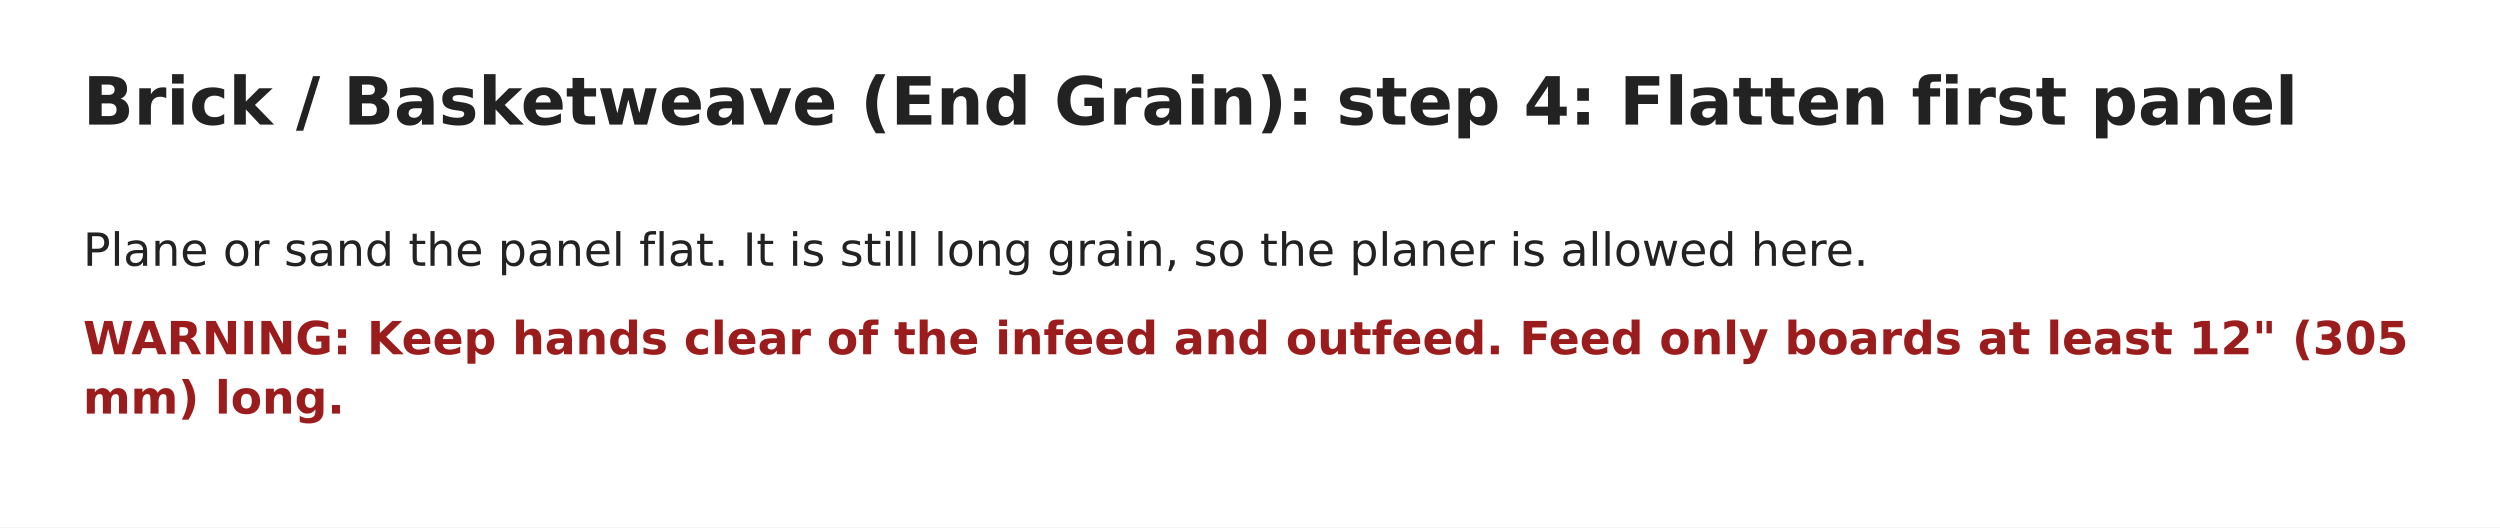
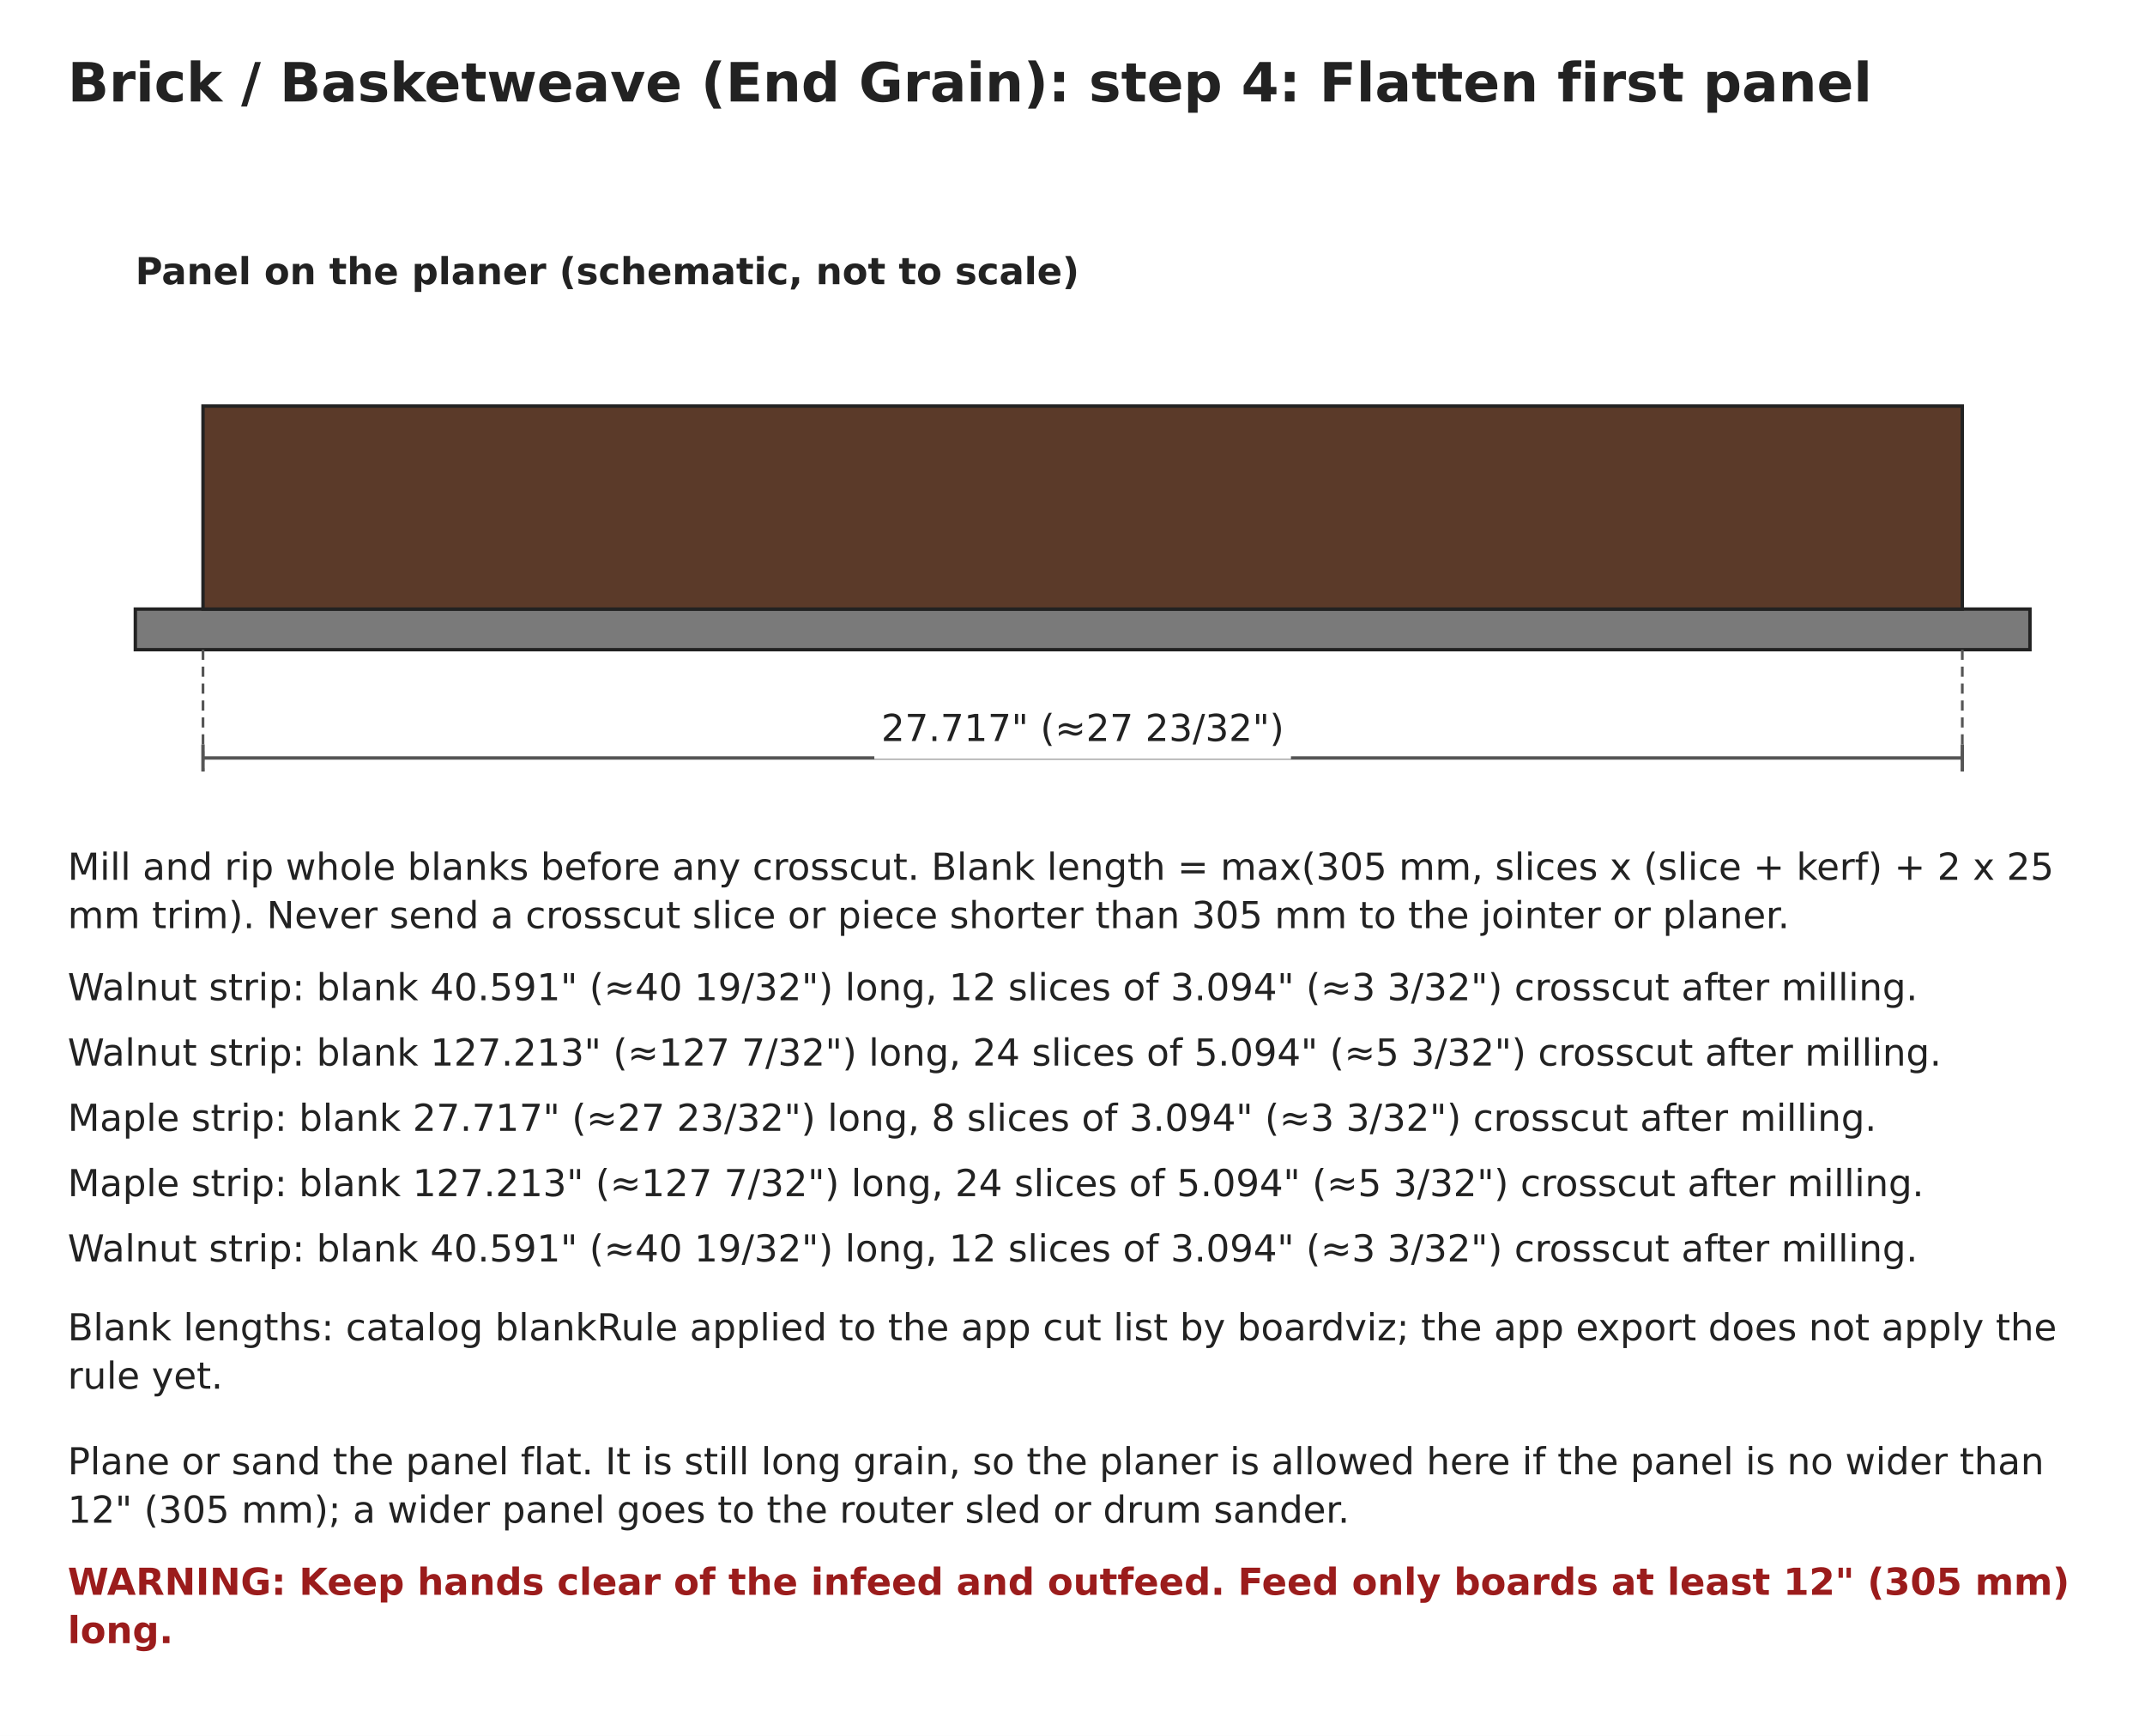
- <svg xmlns="http://www.w3.org/2000/svg" width="602" height="127" viewBox="0 0 602 127" data-figure="brick-basketweave/flatten-first-panel">
-   <rect data-bg="1" x="0" y="0" width="602" height="127" fill="#FFFFFF" />
+ <svg xmlns="http://www.w3.org/2000/svg" width="634" height="513" viewBox="0 0 634 513" data-figure="brick-basketweave/flatten-first-panel">
+   <rect data-bg="1" x="0" y="0" width="634" height="513" fill="#FFFFFF" />
  <text x="20.00" y="30.00" font-family="DejaVu Sans" font-size="16" fill="#222222" font-weight="bold">
    <tspan x="20.00" y="30.00">Brick / Basketweave (End Grain): step 4: Flatten first panel</tspan>
  </text>
-   <text x="20.00" y="64.00" font-family="DejaVu Sans" font-size="11" fill="#222222" data-src="catalog.steps.3.description">
-     <tspan x="20.00" y="64.00">Plane or sand the panel flat. It is still long grain, so the planer is allowed here.</tspan>
+   <rect x="40.00" y="180.00" width="560.00" height="12.00" rx="0.00" fill="#7A7A7A" stroke="#222222" stroke-width="1" />
+   <rect x="60.00" y="120.00" width="520.00" height="60.00" rx="0.00" fill="#5B3A29" stroke="#222222" stroke-width="1" data-machine="planer" data-length-mm="704.000" data-width-mm="304.800" />
+   <text x="40.00" y="84.00" font-family="DejaVu Sans" font-size="11" fill="#222222" font-weight="bold">
+     <tspan x="40.00" y="84.00">Panel on the planer (schematic, not to scale)</tspan>
  </text>
-   <text x="20.00" y="85.30" font-family="DejaVu Sans" font-size="11" fill="#9B1C1C" font-weight="bold" data-src="catalog.steps.3.safetyBanners.0">
-     <tspan x="20.00" y="85.30">WARNING: Keep hands clear of the infeed and outfeed. Feed only boards at least 12" (305</tspan>
-     <tspan x="20.00" y="99.60">mm) long.</tspan>
+   <line x1="60.00" y1="192.00" x2="60.00" y2="228.00" stroke="#555" stroke-width="0.8" stroke-dasharray="3,2" data-dim="1" />
+   <line x1="580.00" y1="192.00" x2="580.00" y2="228.00" stroke="#555" stroke-width="0.8" stroke-dasharray="3,2" data-dim="1" />
+   <line x1="60.00" y1="224.00" x2="580.00" y2="224.00" stroke="#555" stroke-width="1" data-dim="1" />
+   <line x1="60.00" y1="220.00" x2="60.00" y2="228.00" stroke="#555" stroke-width="1" data-dim="1" />
+   <line x1="580.00" y1="220.00" x2="580.00" y2="228.00" stroke="#555" stroke-width="1" data-dim="1" />
+   <rect data-patch="1" x="258.43" y="206.00" width="123.14" height="18.30" fill="#FFFFFF" />
+   <text x="320.00" y="219.00" font-family="DejaVu Sans" font-size="11" fill="#222222" text-anchor="middle" data-dim="1" data-src="derivedBlanks.2.text.length">
+     <tspan x="320.00" y="219.00">27.717" (≈27 23/32")</tspan>
+   </text>
+   <text x="20.00" y="260.00" font-family="DejaVu Sans" font-size="11" fill="#222222" data-src="catalog.cutListAllowances.blankRule.text">
+     <tspan x="20.00" y="260.00">Mill and rip whole blanks before any crosscut. Blank length = max(305 mm, slices x (slice + kerf) + 2 x 25</tspan>
+     <tspan x="20.00" y="274.30">mm trim). Never send a crosscut slice or piece shorter than 305 mm to the jointer or planer.</tspan>
+   </text>
+   <text x="20.00" y="295.60" font-family="DejaVu Sans" font-size="11" fill="#222222" data-src="label.blank.0">
+     <tspan x="20.00" y="295.60">Walnut strip: blank 40.591" (≈40 19/32") long, 12 slices of 3.094" (≈3 3/32") crosscut after milling.</tspan>
+   </text>
+   <text x="20.00" y="314.90" font-family="DejaVu Sans" font-size="11" fill="#222222" data-src="label.blank.1">
+     <tspan x="20.00" y="314.90">Walnut strip: blank 127.213" (≈127 7/32") long, 24 slices of 5.094" (≈5 3/32") crosscut after milling.</tspan>
+   </text>
+   <text x="20.00" y="334.20" font-family="DejaVu Sans" font-size="11" fill="#222222" data-src="label.blank.2">
+     <tspan x="20.00" y="334.20">Maple strip: blank 27.717" (≈27 23/32") long, 8 slices of 3.094" (≈3 3/32") crosscut after milling.</tspan>
+   </text>
+   <text x="20.00" y="353.50" font-family="DejaVu Sans" font-size="11" fill="#222222" data-src="label.blank.3">
+     <tspan x="20.00" y="353.50">Maple strip: blank 127.213" (≈127 7/32") long, 24 slices of 5.094" (≈5 3/32") crosscut after milling.</tspan>
+   </text>
+   <text x="20.00" y="372.80" font-family="DejaVu Sans" font-size="11" fill="#222222" data-src="label.blank.4">
+     <tspan x="20.00" y="372.80">Walnut strip: blank 40.591" (≈40 19/32") long, 12 slices of 3.094" (≈3 3/32") crosscut after milling.</tspan>
+   </text>
+   <text x="20.00" y="396.10" font-family="DejaVu Sans" font-size="11" fill="#222222">
+     <tspan x="20.00" y="396.10">Blank lengths: catalog blankRule applied to the app cut list by boardviz; the app export does not apply the</tspan>
+     <tspan x="20.00" y="410.40">rule yet.</tspan>
+   </text>
+   <text x="20.00" y="435.70" font-family="DejaVu Sans" font-size="11" fill="#222222" data-src="catalog.steps.3.description">
+     <tspan x="20.00" y="435.70">Plane or sand the panel flat. It is still long grain, so the planer is allowed here if the panel is no wider than</tspan>
+     <tspan x="20.00" y="450.00">12" (305 mm); a wider panel goes to the router sled or drum sander.</tspan>
+   </text>
+   <text x="20.00" y="471.30" font-family="DejaVu Sans" font-size="11" fill="#9B1C1C" font-weight="bold" data-src="catalog.steps.3.safetyBanners.0">
+     <tspan x="20.00" y="471.30">WARNING: Keep hands clear of the infeed and outfeed. Feed only boards at least 12" (305 mm)</tspan>
+     <tspan x="20.00" y="485.60">long.</tspan>
  </text>
</svg>
